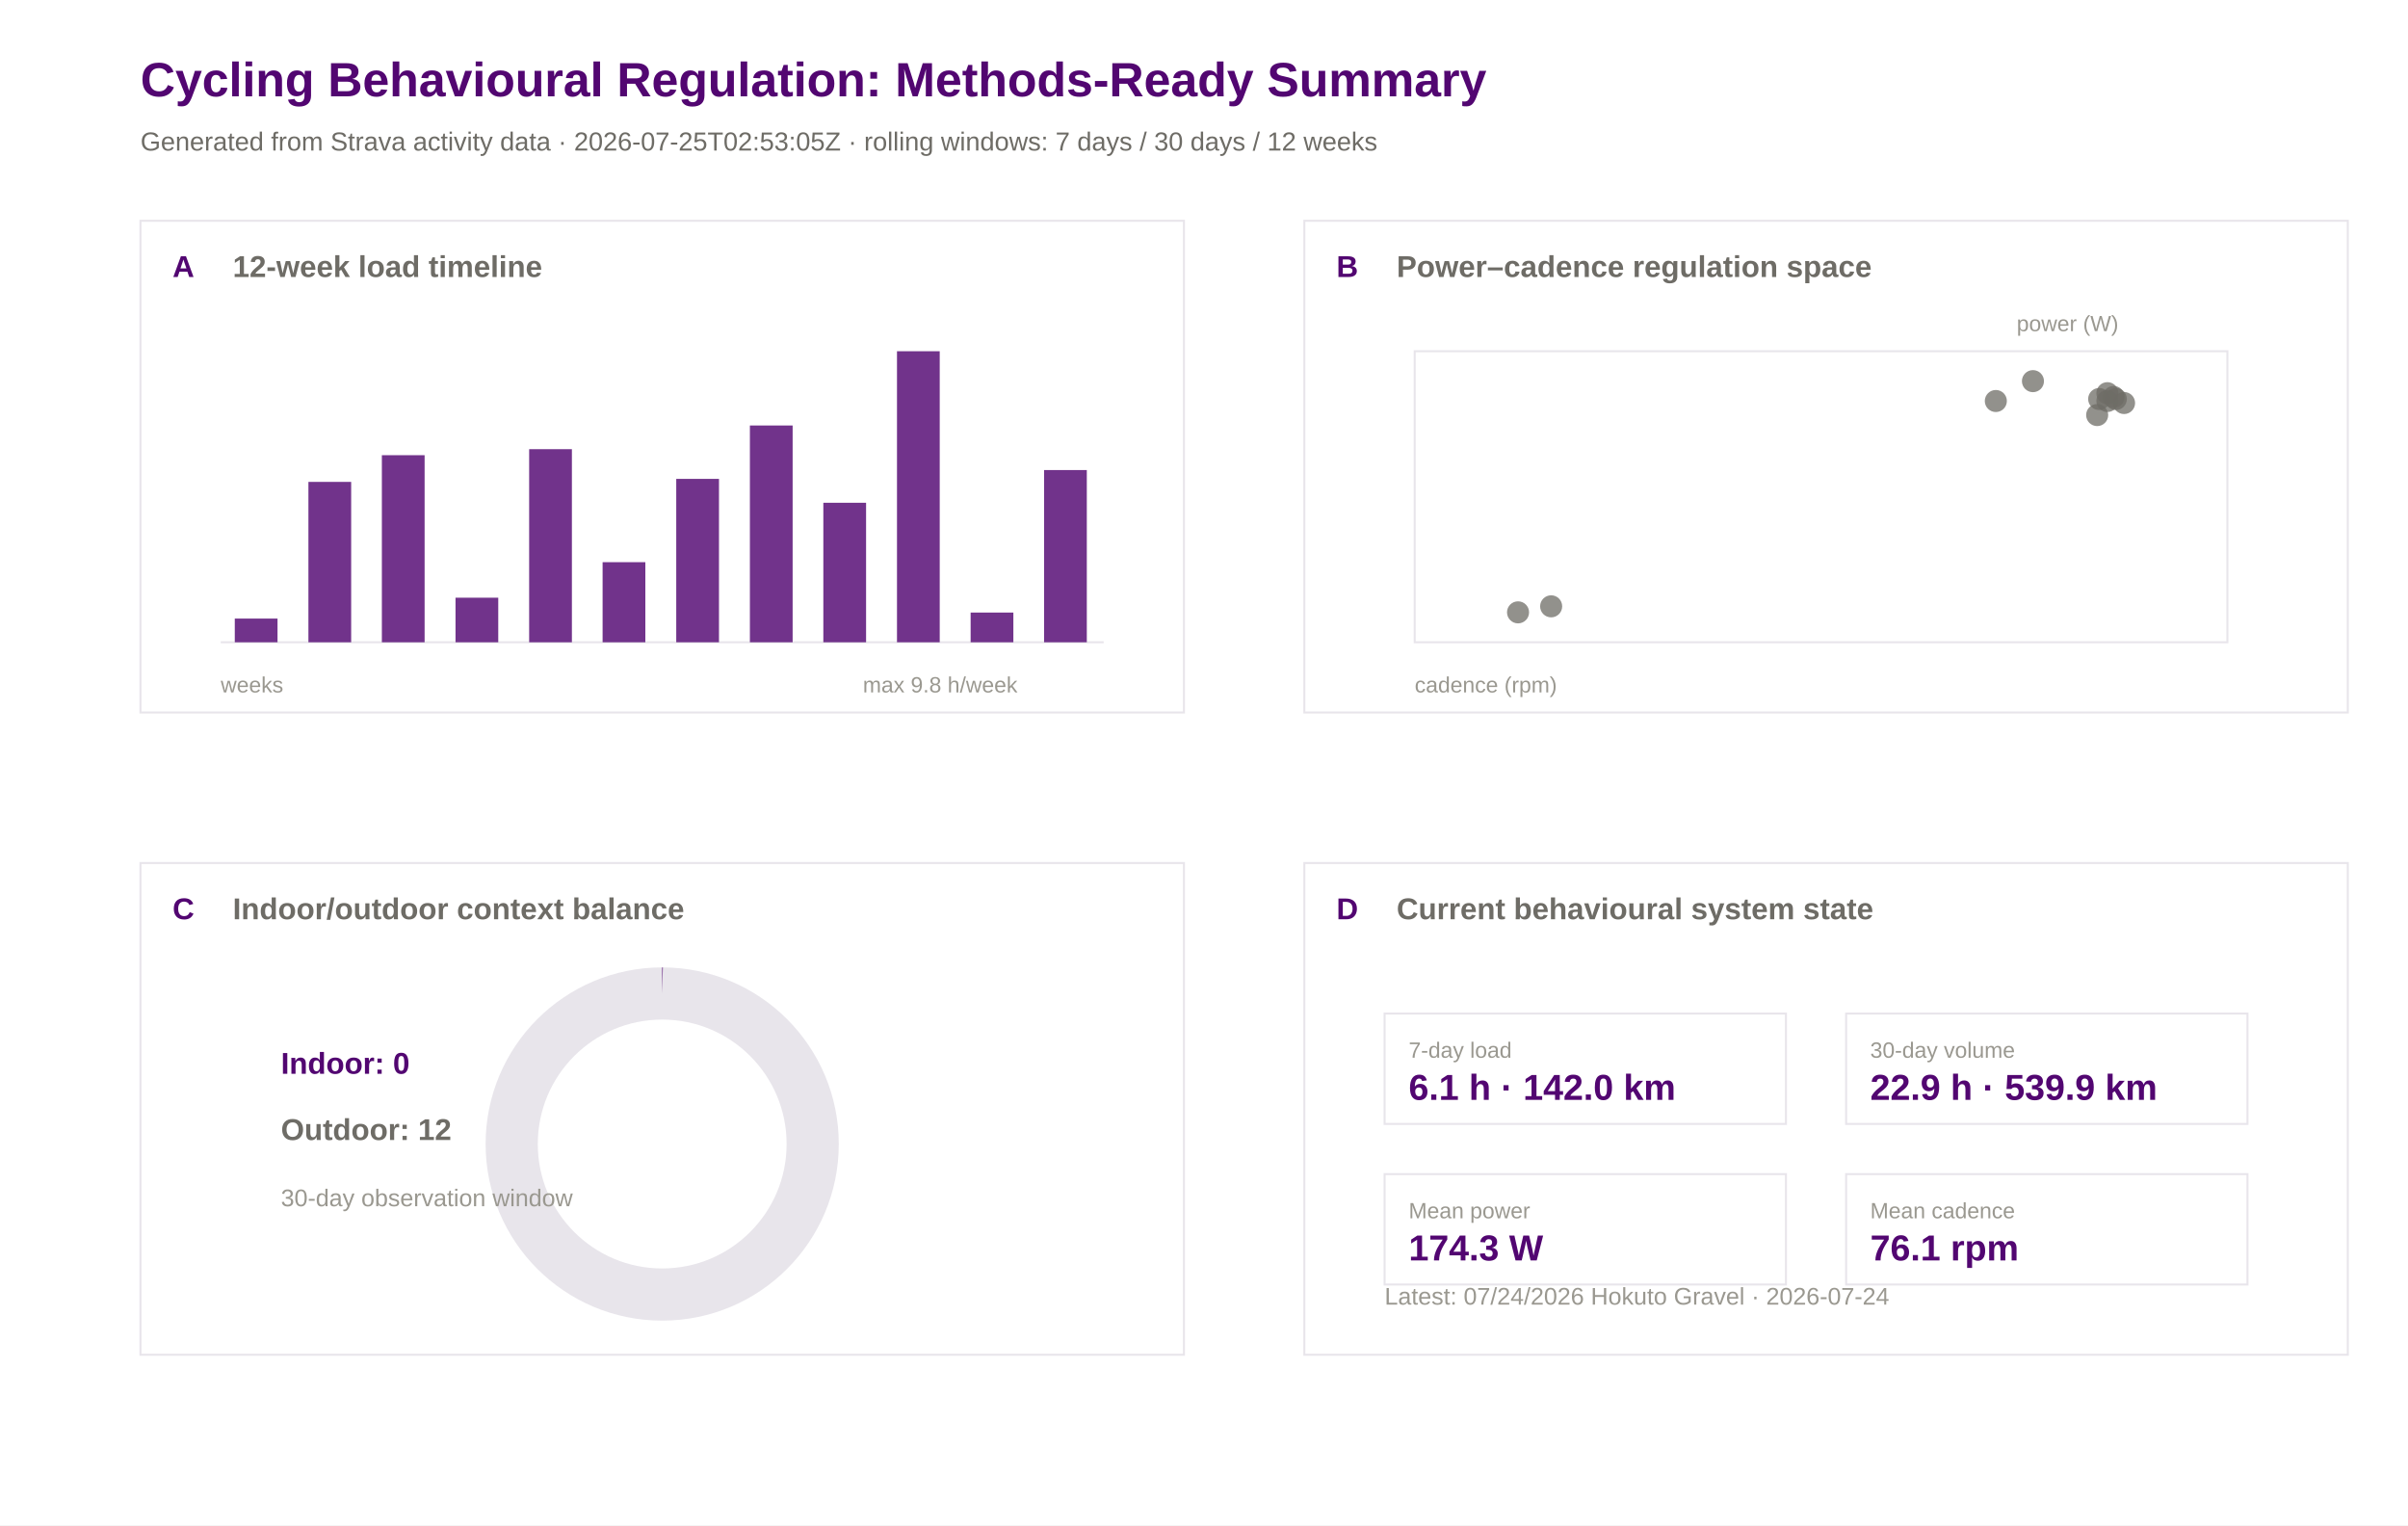
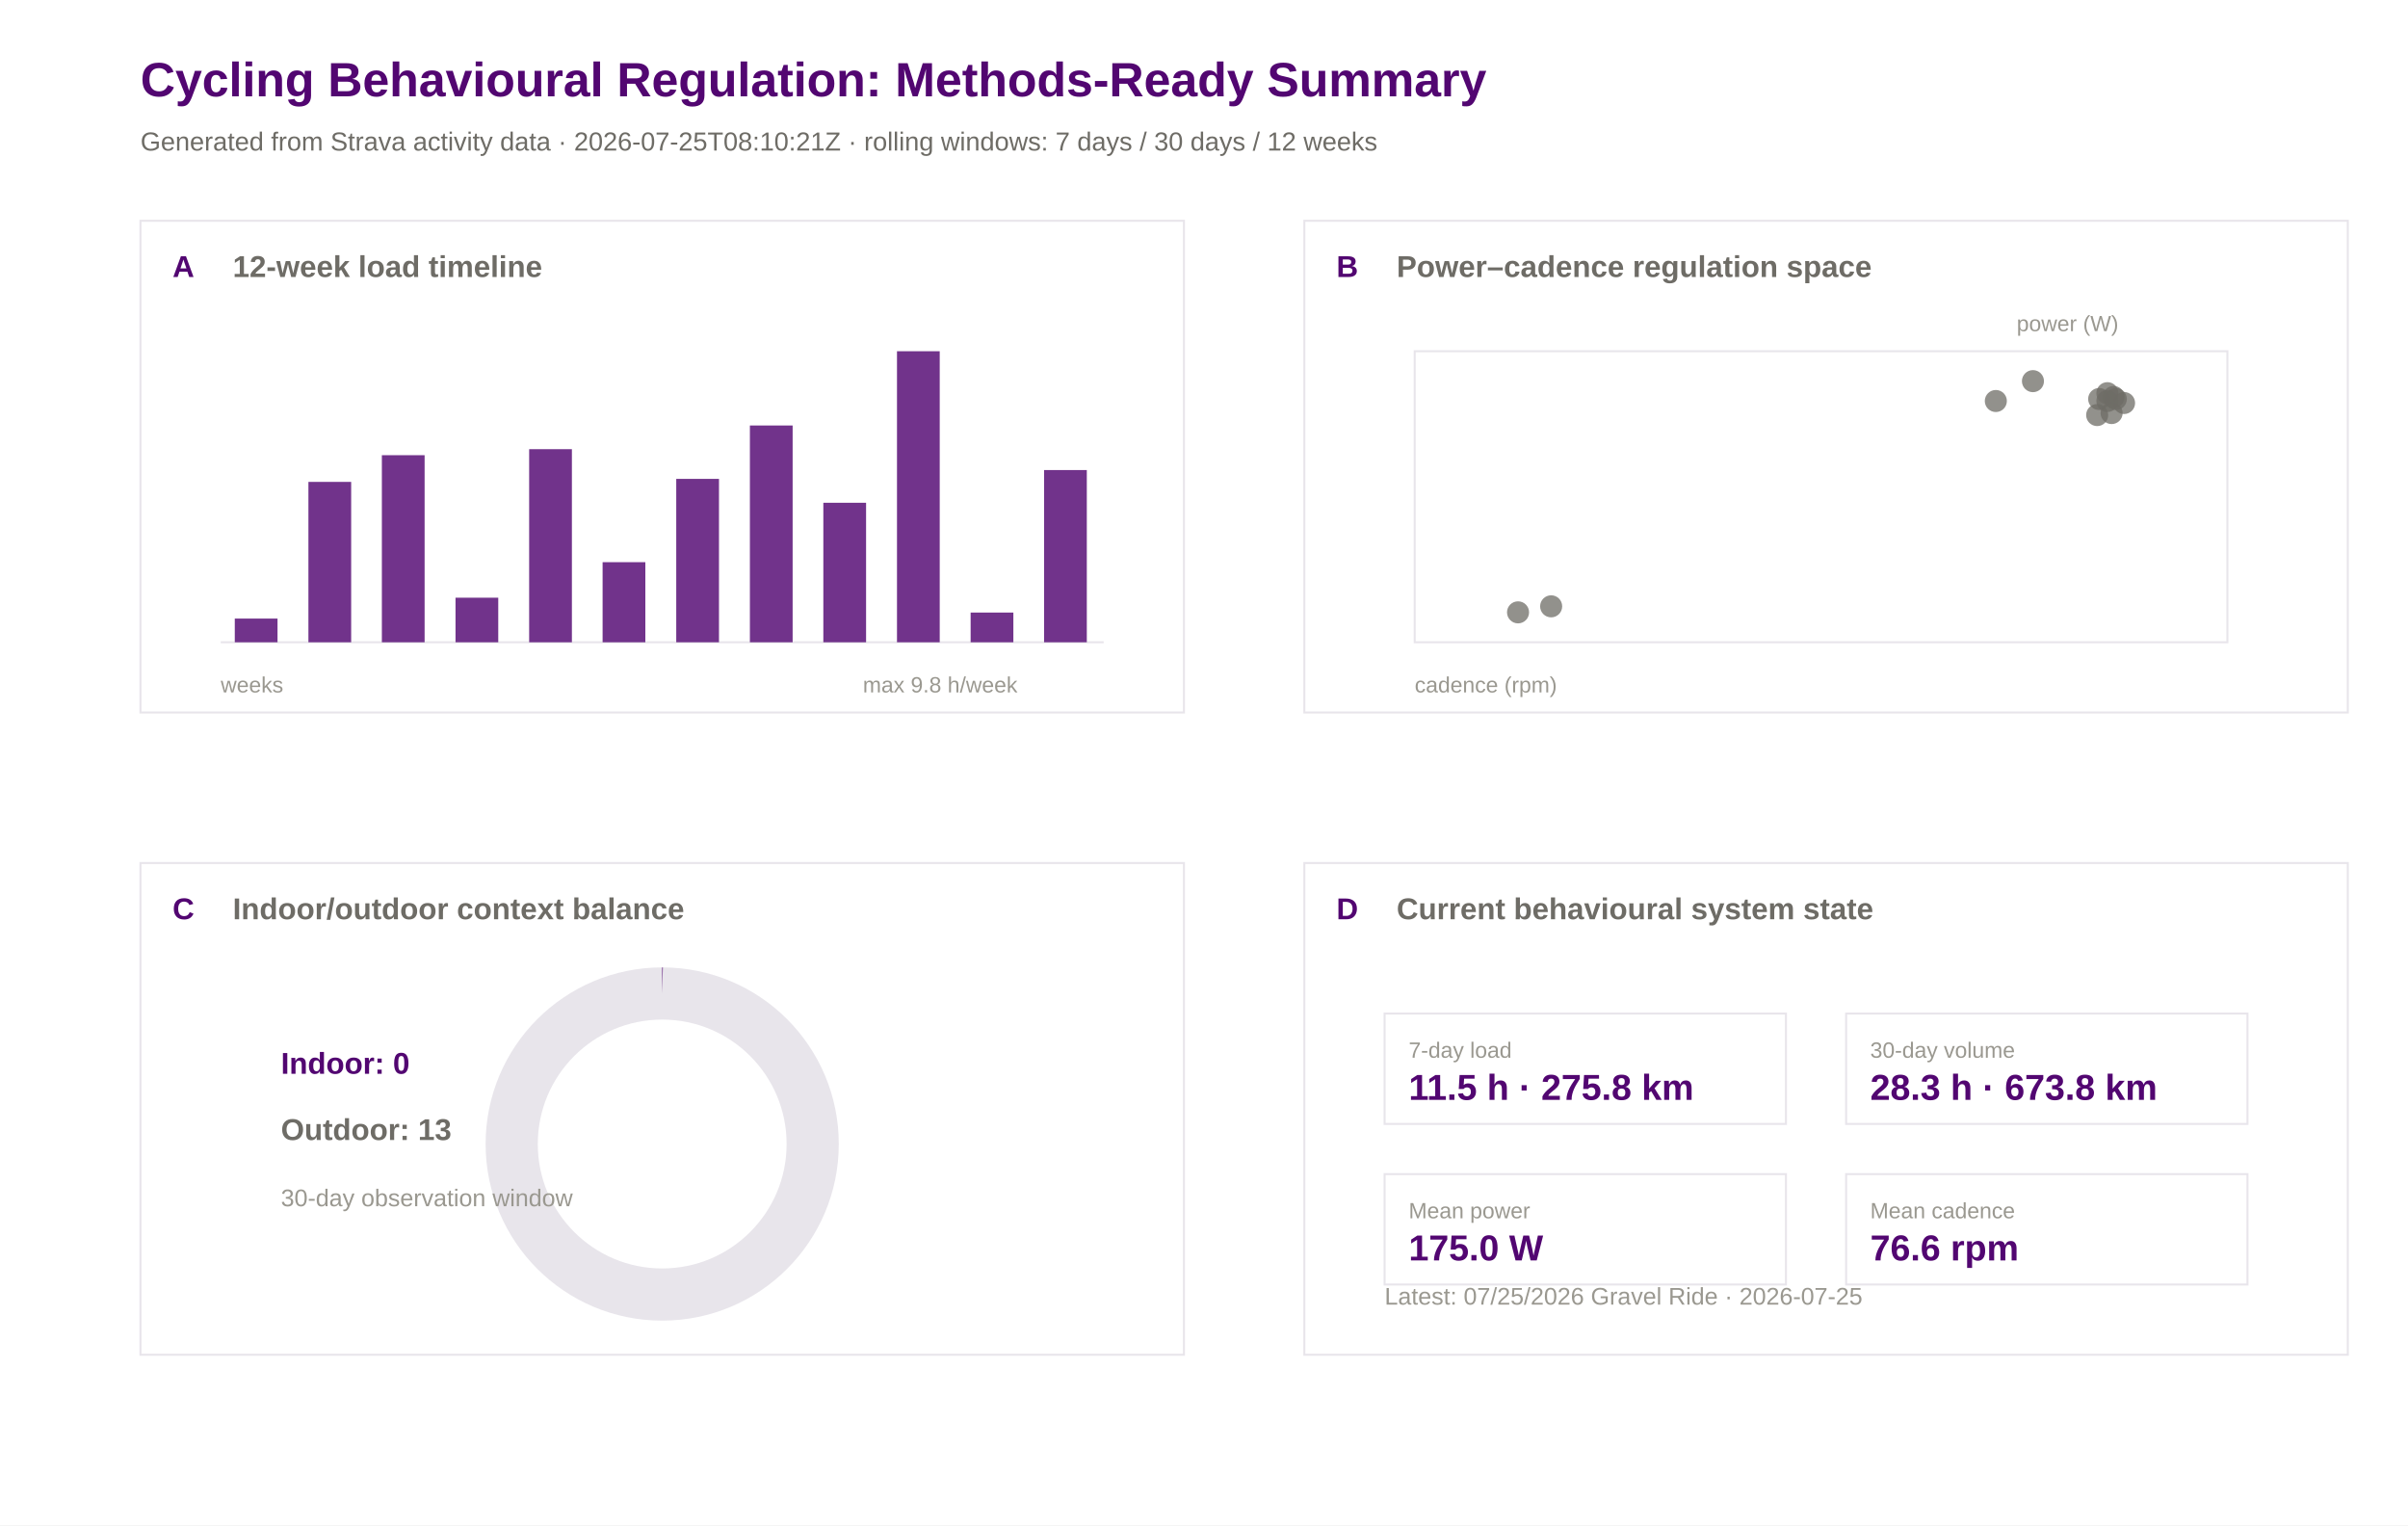
<svg xmlns="http://www.w3.org/2000/svg" width="1200" height="760" viewBox="0 0 1200 760">
  <rect width="100%" height="100%" fill="#ffffff" />
  <text x="70.0" y="48.0" font-family="Arial" font-size="24" font-weight="600" fill="#520671">Cycling Behavioural Regulation: Methods-Ready Summary</text>
-   <text x="70.0" y="75.0" font-family="Arial" font-size="13" font-weight="400" fill="#6e6c66">Generated from Strava activity data · 2026-07-25T02:53:05Z · rolling windows: 7 days / 30 days / 12 weeks</text>
+   <text x="70.0" y="75.0" font-family="Arial" font-size="13" font-weight="400" fill="#6e6c66">Generated from Strava activity data · 2026-07-25T08:10:21Z · rolling windows: 7 days / 30 days / 12 weeks</text>
  <rect x="70" y="110" width="520" height="245" fill="#ffffff" stroke="#e8e5eb" stroke-width="1" />
  <text x="86.0" y="138.0" font-family="Arial" font-size="15" font-weight="600" fill="#520671">A</text>
  <text x="116.0" y="138.0" font-family="Arial" font-size="15" font-weight="600" fill="#6e6c66">12-week load timeline</text>
  <rect x="650" y="110" width="520" height="245" fill="#ffffff" stroke="#e8e5eb" stroke-width="1" />
  <text x="666.0" y="138.0" font-family="Arial" font-size="15" font-weight="600" fill="#520671">B</text>
  <text x="696.0" y="138.0" font-family="Arial" font-size="15" font-weight="600" fill="#6e6c66">Power–cadence regulation space</text>
  <rect x="70" y="430" width="520" height="245" fill="#ffffff" stroke="#e8e5eb" stroke-width="1" />
  <text x="86.0" y="458.0" font-family="Arial" font-size="15" font-weight="600" fill="#520671">C</text>
  <text x="116.0" y="458.0" font-family="Arial" font-size="15" font-weight="600" fill="#6e6c66">Indoor/outdoor context balance</text>
  <rect x="650" y="430" width="520" height="245" fill="#ffffff" stroke="#e8e5eb" stroke-width="1" />
  <text x="666.0" y="458.0" font-family="Arial" font-size="15" font-weight="600" fill="#520671">D</text>
  <text x="696.0" y="458.0" font-family="Arial" font-size="15" font-weight="600" fill="#6e6c66">Current behavioural system state</text>
  <line x1="110" y1="320" x2="550" y2="320" stroke="#e8e5eb" />
  <rect x="117.0" y="308.2" width="21.3" height="11.8" fill="#520671" opacity="0.82" />
  <rect x="153.7" y="240.1" width="21.3" height="79.9" fill="#520671" opacity="0.82" />
  <rect x="190.3" y="226.8" width="21.3" height="93.2" fill="#520671" opacity="0.82" />
  <rect x="227.0" y="297.8" width="21.3" height="22.2" fill="#520671" opacity="0.82" />
  <rect x="263.7" y="223.8" width="21.3" height="96.2" fill="#520671" opacity="0.82" />
  <rect x="300.3" y="280.1" width="21.3" height="39.9" fill="#520671" opacity="0.82" />
  <rect x="337.0" y="238.6" width="21.3" height="81.4" fill="#520671" opacity="0.82" />
  <rect x="373.7" y="212.0" width="21.3" height="108.0" fill="#520671" opacity="0.82" />
  <rect x="410.3" y="250.5" width="21.3" height="69.5" fill="#520671" opacity="0.82" />
  <rect x="447.0" y="175.0" width="21.3" height="145.0" fill="#520671" opacity="0.82" />
  <rect x="483.7" y="305.2" width="21.3" height="14.8" fill="#520671" opacity="0.82" />
  <rect x="520.3" y="234.2" width="21.3" height="85.8" fill="#520671" opacity="0.82" />
  <text x="110.0" y="345.0" font-family="Arial" font-size="11" font-weight="400" fill="#9a9890">weeks</text>
  <text x="430.0" y="345.0" font-family="Arial" font-size="11" font-weight="400" fill="#9a9890">max 9.8 h/week</text>
  <rect x="705" y="175" width="405" height="145" fill="#ffffff" stroke="#e8e5eb" />
  <circle cx="1013.1" cy="189.9" r="5.5" fill="#6e6c66" opacity="0.75" />
  <circle cx="756.5" cy="305.1" r="5.5" fill="#6e6c66" opacity="0.75" />
  <circle cx="773.0" cy="302.1" r="5.5" fill="#6e6c66" opacity="0.75" />
  <circle cx="1050.2" cy="195.9" r="5.5" fill="#6e6c66" opacity="0.75" />
  <circle cx="1053.3" cy="197.8" r="5.5" fill="#6e6c66" opacity="0.75" />
  <circle cx="1045.1" cy="206.8" r="5.5" fill="#6e6c66" opacity="0.75" />
  <circle cx="1046.1" cy="198.8" r="5.5" fill="#6e6c66" opacity="0.75" />
  <circle cx="1054.4" cy="198.8" r="5.5" fill="#6e6c66" opacity="0.75" />
  <circle cx="994.6" cy="199.8" r="5.5" fill="#6e6c66" opacity="0.75" />
  <circle cx="1058.5" cy="200.8" r="5.5" fill="#6e6c66" opacity="0.75" />
  <circle cx="1050.2" cy="199.8" r="5.5" fill="#6e6c66" opacity="0.75" />
+   <circle cx="1052.3" cy="205.8" r="5.5" fill="#6e6c66" opacity="0.75" />
  <text x="705.0" y="345.0" font-family="Arial" font-size="11" font-weight="400" fill="#9a9890">cadence (rpm)</text>
  <text x="1005.0" y="165.0" font-family="Arial" font-size="11" font-weight="400" fill="#9a9890">power (W)</text>
  <circle cx="330" cy="570" r="75" fill="none" stroke="#e8e5eb" stroke-width="26" />
  <circle cx="330" cy="570" r="75" fill="none" stroke="#520671" stroke-width="26" stroke-dasharray="0.0 471.2" transform="rotate(-90 330 570)" />
  <text x="140.0" y="535.0" font-family="Arial" font-size="15" font-weight="600" fill="#520671">Indoor: 0</text>
-   <text x="140.0" y="568.0" font-family="Arial" font-size="15" font-weight="600" fill="#6e6c66">Outdoor: 12</text>
+   <text x="140.0" y="568.0" font-family="Arial" font-size="15" font-weight="600" fill="#6e6c66">Outdoor: 13</text>
  <text x="140.0" y="601.0" font-family="Arial" font-size="12" font-weight="400" fill="#9a9890">30-day observation window</text>
  <rect x="690" y="505" width="200" height="55" fill="#ffffff" stroke="#e8e5eb" />
  <text x="702.0" y="527.0" font-family="Arial" font-size="11" font-weight="500" fill="#9a9890">7-day load</text>
-   <text x="702.0" y="548.0" font-family="Arial" font-size="18" font-weight="600" fill="#520671">6.1 h · 142.0 km</text>
+   <text x="702.0" y="548.0" font-family="Arial" font-size="18" font-weight="600" fill="#520671">11.5 h · 275.8 km</text>
  <rect x="920" y="505" width="200" height="55" fill="#ffffff" stroke="#e8e5eb" />
  <text x="932.0" y="527.0" font-family="Arial" font-size="11" font-weight="500" fill="#9a9890">30-day volume</text>
-   <text x="932.0" y="548.0" font-family="Arial" font-size="18" font-weight="600" fill="#520671">22.9 h · 539.9 km</text>
+   <text x="932.0" y="548.0" font-family="Arial" font-size="18" font-weight="600" fill="#520671">28.3 h · 673.8 km</text>
  <rect x="690" y="585" width="200" height="55" fill="#ffffff" stroke="#e8e5eb" />
  <text x="702.0" y="607.0" font-family="Arial" font-size="11" font-weight="500" fill="#9a9890">Mean power</text>
-   <text x="702.0" y="628.0" font-family="Arial" font-size="18" font-weight="600" fill="#520671">174.3 W</text>
+   <text x="702.0" y="628.0" font-family="Arial" font-size="18" font-weight="600" fill="#520671">175.0 W</text>
  <rect x="920" y="585" width="200" height="55" fill="#ffffff" stroke="#e8e5eb" />
  <text x="932.0" y="607.0" font-family="Arial" font-size="11" font-weight="500" fill="#9a9890">Mean cadence</text>
-   <text x="932.0" y="628.0" font-family="Arial" font-size="18" font-weight="600" fill="#520671">76.1 rpm</text>
-   <text x="690.0" y="650.0" font-family="Arial" font-size="12" font-weight="400" fill="#9a9890">Latest: 07/24/2026 Hokuto Gravel · 2026-07-24</text>
+   <text x="932.0" y="628.0" font-family="Arial" font-size="18" font-weight="600" fill="#520671">76.6 rpm</text>
+   <text x="690.0" y="650.0" font-family="Arial" font-size="12" font-weight="400" fill="#9a9890">Latest: 07/25/2026 Gravel Ride · 2026-07-25</text>
</svg>
